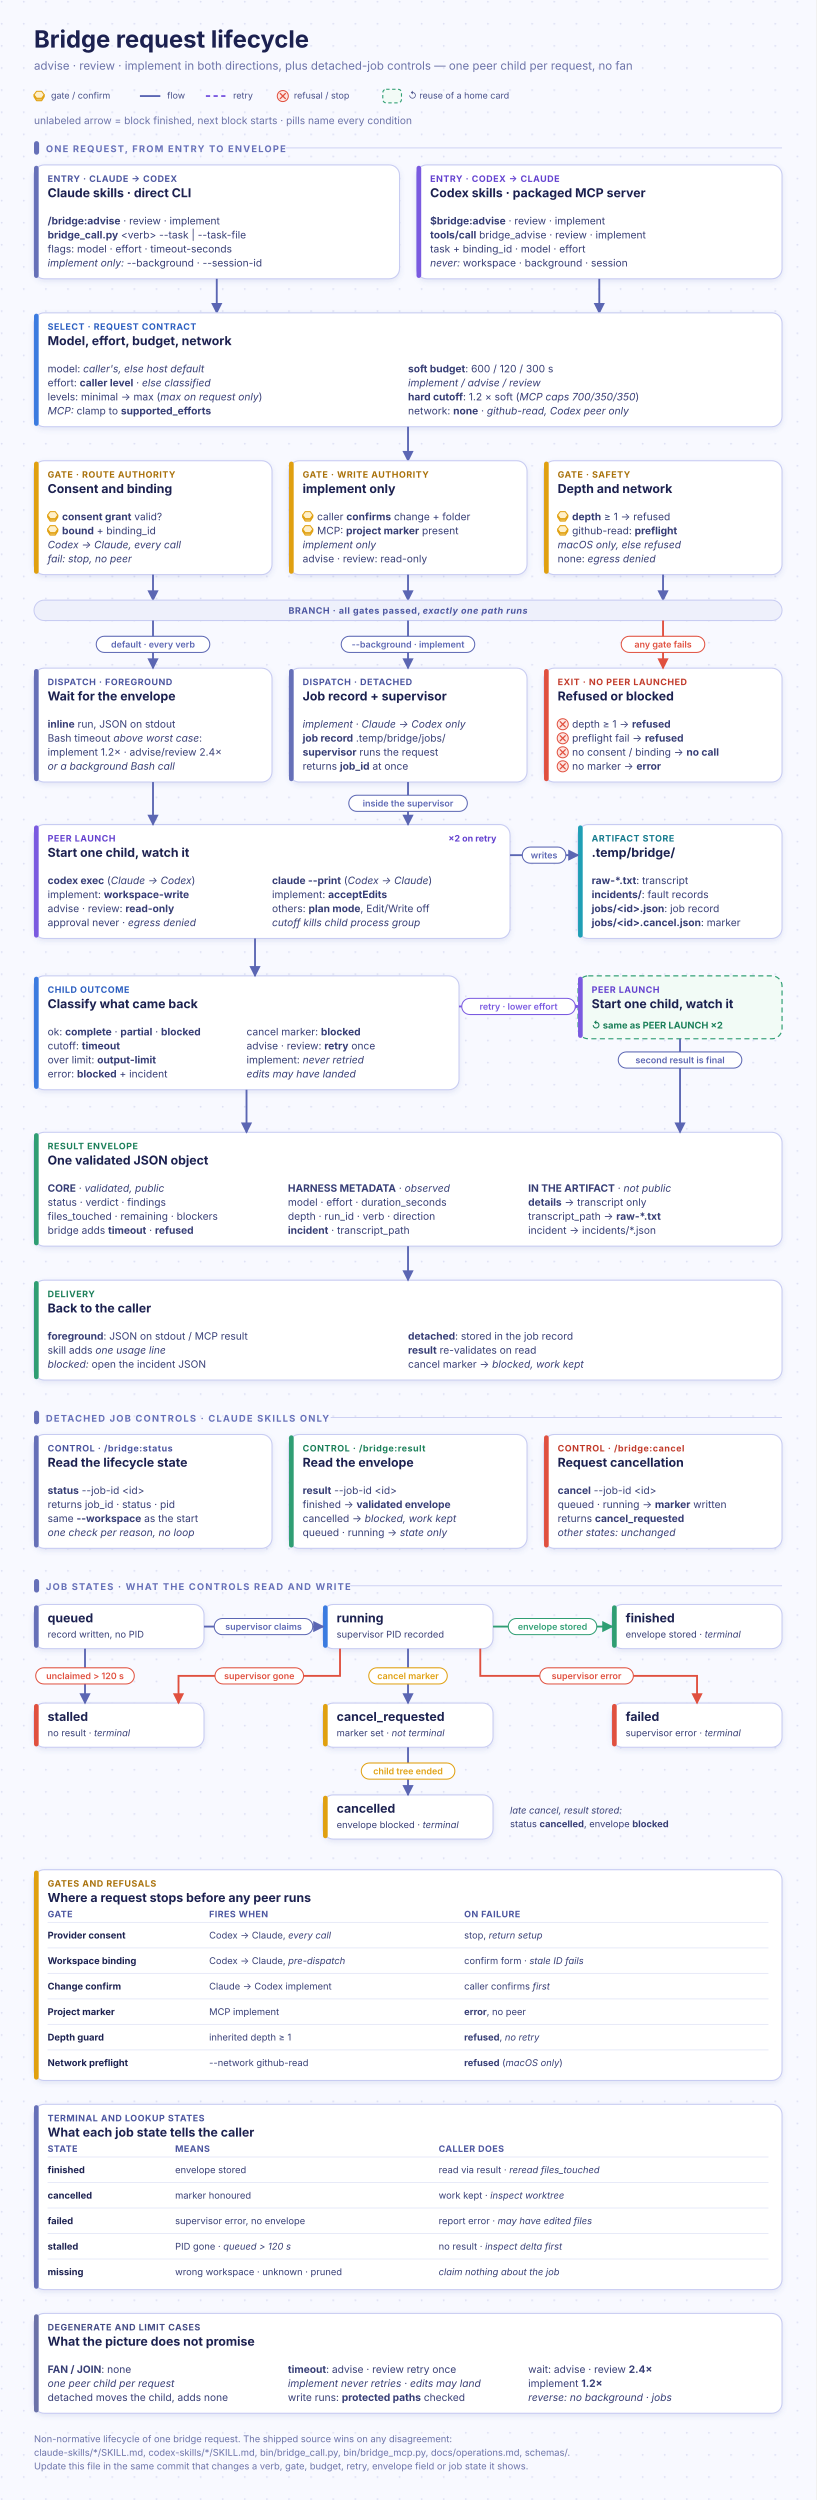
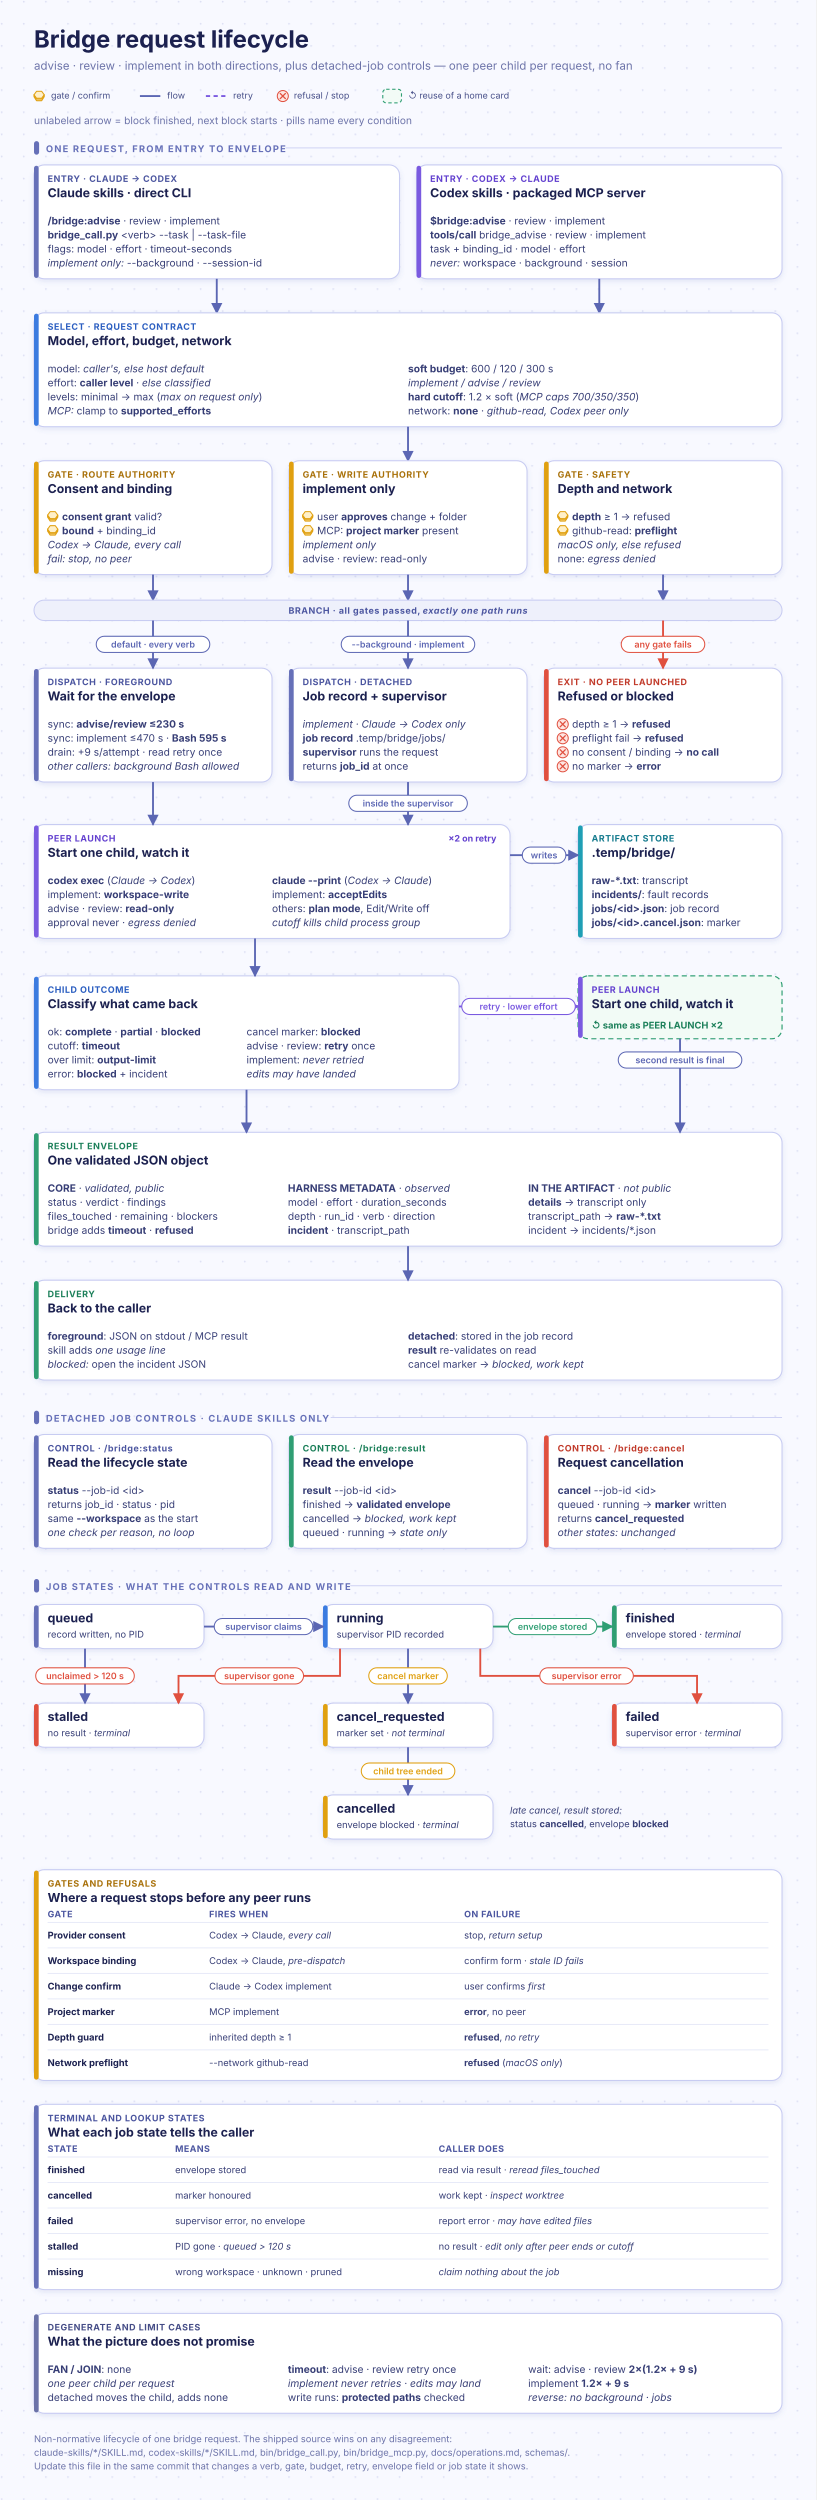
<svg xmlns="http://www.w3.org/2000/svg" viewBox="0 0 960 2941" width="960" height="2941" role="img" aria-labelledby="t d">
  <style>
text{font-family:Inter, "SF Pro Text", -apple-system, "Segoe UI", Roboto, Helvetica, Arial, sans-serif;}
.fi{animation:fi .7s ease-out both;animation-delay:var(--d,0s)}
@keyframes fi{from{opacity:0;transform:translateY(6px)}to{opacity:1;transform:none}}
.dash{animation:dash 1.1s linear infinite}
@keyframes dash{to{stroke-dashoffset:-26}}
@media (prefers-reduced-motion:reduce){*{animation:none!important}.fi{opacity:1}}
</style>
  <defs>
    <filter id="sh" x="-10%" y="-10%" width="120%" height="130%">
      <feDropShadow dx="0" dy="2.5" stdDeviation="3.2" flood-color="#5b66b3" flood-opacity=".14" />
    </filter>
    <pattern id="grid" width="26" height="26" patternUnits="userSpaceOnUse">
      <circle cx="2" cy="2" r="1.1" fill="#dde0f4" />
    </pattern>
    <marker id="ar-flow" viewBox="0 0 10 10" refX="8" refY="5" markerWidth="7.5" markerHeight="7.5" orient="auto-start-reverse">
      <path d="M 1,1 L 9,5 L 1,9 z" fill="#5b66b3" />
    </marker>
    <marker id="ar-loop" viewBox="0 0 10 10" refX="8" refY="5" markerWidth="7.5" markerHeight="7.5" orient="auto-start-reverse">
      <path d="M 1,1 L 9,5 L 1,9 z" fill="#7a5ae0" />
    </marker>
    <marker id="ar-ok" viewBox="0 0 10 10" refX="8" refY="5" markerWidth="7.5" markerHeight="7.5" orient="auto-start-reverse">
      <path d="M 1,1 L 9,5 L 1,9 z" fill="#2f9e73" />
    </marker>
    <marker id="ar-stop" viewBox="0 0 10 10" refX="8" refY="5" markerWidth="7.5" markerHeight="7.5" orient="auto-start-reverse">
      <path d="M 1,1 L 9,5 L 1,9 z" fill="#e0503f" />
    </marker>
  </defs>
  <rect width="960" height="2941" fill="#f8f9ff" />
  <rect width="960" height="2941" fill="url(#grid)" />
  <text x="40" y="56" font-size="28" fill="#1c2150" font-weight="700" text-anchor="start">Bridge request lifecycle</text>
  <text x="40" y="82" font-size="13.5" fill="#6b72a8" font-weight="400" text-anchor="start">advise · review · implement in both directions, plus detached-job controls — one peer child per request, no fan</text>
  <g transform="translate(40,107) scale(1.0)">
    <path d="M 0,4.5 L 3,9.2 L 9,9.2 L 12,4.5 L 12,6.8 L 9,11.5 L 3,11.5 L 0,6.8 Z" fill="#f2cb75" stroke="#e0a010" stroke-width="1.2" stroke-linejoin="round" />
    <polygon points="12,4.5 9,8.6 3,8.6 0,4.5 3,0.4 9,0.4" fill="#fff0c9" stroke="#e0a010" stroke-width="1.2" stroke-linejoin="round" />
  </g>
  <text x="60" y="116" font-size="10.5" fill="#454d87" font-weight="400" text-anchor="start">gate / confirm</text>
  <line x1="164.6" y1="113" x2="188.6" y2="113" stroke="#5b66b3" stroke-width="2.2" />
  <text x="196.6" y="116" font-size="10.5" fill="#454d87" font-weight="400" text-anchor="start">flow</text>
  <line x1="242.2" y1="113" x2="266.2" y2="113" stroke="#7a5ae0" stroke-width="2.2" stroke-dasharray="5 4" />
  <text x="274.2" y="116" font-size="10.5" fill="#454d87" font-weight="400" text-anchor="start">retry</text>
  <circle cx="332.7" cy="113" r="6.5" fill="#fee6e2" stroke="#e0503f" stroke-width="1.2" />
  <path d="M 329.7,110 l 6,6 M 335.7,110 l -6,6" stroke="#e0503f" stroke-width="1.5" stroke-linecap="round" />
  <text x="345.7" y="116" font-size="10.5" fill="#454d87" font-weight="400" text-anchor="start">refusal / stop</text>
  <rect x="450.3" y="105" width="22" height="16" rx="4" fill="#f2fbf6" stroke="#2f9e73" stroke-width="1.3" stroke-dasharray="4 3" />
  <text x="480.3" y="116" font-size="10.5" fill="#454d87" font-weight="400" text-anchor="start">↺ reuse of a home card</text>
  <text x="40" y="146" font-size="12" fill="#6b72a8" font-weight="400" text-anchor="start">unlabeled arrow = block finished, next block starts · pills name every condition</text>
  <rect x="40" y="166" width="6" height="16" rx="3" fill="#6670b8" />
  <text x="54" y="179" font-size="11" fill="#6670b8" font-weight="700" text-anchor="start" letter-spacing="1.4">ONE REQUEST, FROM ENTRY TO ENVELOPE</text>
  <line x1="336" y1="174" x2="920" y2="174" stroke="#c8ccf2" stroke-width="1" />
  <g class="fi" style="--d:0.05s">
    <rect x="40" y="194" width="430" height="134.0" rx="12" fill="#fff" stroke="#c8ccf2" stroke-width="1.3" filter="url(#sh)" />
    <rect x="40" y="195" width="5.5" height="132.0" rx="2.75" fill="#6670b8" />
    <text x="56" y="214" font-size="10.5" fill="#4b559f" font-weight="700" text-anchor="start" letter-spacing="0.6">ENTRY · CLAUDE → CODEX</text>
    <text x="56" y="232" font-size="14.5" fill="#1c2150" font-weight="700" text-anchor="start">Claude skills · direct CLI</text>
    <text x="56.0" y="264.0" font-size="12" fill="#363d75" font-weight="400" text-anchor="start">
      <tspan font-weight="700">/bridge:advise</tspan> · review · implement</text>
    <text x="56.0" y="280.5" font-size="12" fill="#363d75" font-weight="400" text-anchor="start">
      <tspan font-weight="700">bridge_call.py</tspan> &lt;verb&gt; --task | --task-file</text>
    <text x="56.0" y="297.0" font-size="12" fill="#363d75" font-weight="400" text-anchor="start">flags: model · effort · timeout-seconds</text>
    <text x="56.0" y="313.5" font-size="12" fill="#363d75" font-weight="400" text-anchor="start">
      <tspan font-style="italic">implement only:</tspan> --background · --session-id</text>
  </g>
  <g class="fi" style="--d:0.10s">
    <rect x="490" y="194" width="430" height="134.0" rx="12" fill="#fff" stroke="#c8ccf2" stroke-width="1.3" filter="url(#sh)" />
    <rect x="490" y="195" width="5.5" height="132.0" rx="2.75" fill="#7a5ae0" />
    <text x="506" y="214" font-size="10.5" fill="#6240cf" font-weight="700" text-anchor="start" letter-spacing="0.6">ENTRY · CODEX → CLAUDE</text>
    <text x="506" y="232" font-size="14.5" fill="#1c2150" font-weight="700" text-anchor="start">Codex skills · packaged MCP server</text>
    <text x="506.0" y="264.0" font-size="12" fill="#363d75" font-weight="400" text-anchor="start">
      <tspan font-weight="700">$bridge:advise</tspan> · review · implement</text>
    <text x="506.0" y="280.5" font-size="12" fill="#363d75" font-weight="400" text-anchor="start">
      <tspan font-weight="700">tools/call</tspan> bridge_advise · review · implement</text>
    <text x="506.0" y="297.0" font-size="12" fill="#363d75" font-weight="400" text-anchor="start">task + binding_id · model · effort</text>
    <text x="506.0" y="313.5" font-size="12" fill="#363d75" font-weight="400" text-anchor="start">
      <tspan font-style="italic">never:</tspan> workspace · background · session</text>
  </g>
  <path d="M 255,328.0 L 255,368.0" fill="none" stroke="#5b66b3" stroke-width="2.2" marker-end="url(#ar-flow)" />
  <path d="M 705,328.0 L 705,368.0" fill="none" stroke="#5b66b3" stroke-width="2.2" marker-end="url(#ar-flow)" />
  <g class="fi" style="--d:0.15s">
    <rect x="40" y="368.0" width="880" height="134.0" rx="12" fill="#fff" stroke="#c8ccf2" stroke-width="1.3" filter="url(#sh)" />
    <rect x="40" y="369.0" width="5.5" height="132.0" rx="2.75" fill="#3b7be0" />
    <text x="56" y="388.0" font-size="10.5" fill="#2a5dc0" font-weight="700" text-anchor="start" letter-spacing="0.6">SELECT · REQUEST CONTRACT</text>
    <text x="56" y="406.0" font-size="14.5" fill="#1c2150" font-weight="700" text-anchor="start">Model, effort, budget, network</text>
    <text x="56.0" y="438.0" font-size="12" fill="#363d75" font-weight="400" text-anchor="start">model: <tspan font-style="italic">caller's, else host default</tspan>
    </text>
    <text x="56.0" y="454.5" font-size="12" fill="#363d75" font-weight="400" text-anchor="start">effort: <tspan font-weight="700">caller level</tspan> · <tspan font-style="italic">else classified</tspan>
    </text>
    <text x="56.0" y="471.0" font-size="12" fill="#363d75" font-weight="400" text-anchor="start">levels: minimal → max (<tspan font-style="italic">max on request only</tspan>)</text>
    <text x="56.0" y="487.5" font-size="12" fill="#363d75" font-weight="400" text-anchor="start">
      <tspan font-style="italic">MCP:</tspan> clamp to <tspan font-weight="700">supported_efforts</tspan>
    </text>
    <text x="480.0" y="438.0" font-size="12" fill="#363d75" font-weight="400" text-anchor="start">
      <tspan font-weight="700">soft budget</tspan>: 600 / 120 / 300 s</text>
    <text x="480.0" y="454.5" font-size="12" fill="#363d75" font-weight="400" text-anchor="start">
      <tspan font-style="italic">implement / advise / review</tspan>
    </text>
    <text x="480.0" y="471.0" font-size="12" fill="#363d75" font-weight="400" text-anchor="start">
      <tspan font-weight="700">hard cutoff</tspan>: 1.2 × soft (<tspan font-style="italic">MCP caps 700/350/350</tspan>)</text>
    <text x="480.0" y="487.5" font-size="12" fill="#363d75" font-weight="400" text-anchor="start">network: <tspan font-weight="700">none</tspan> · <tspan font-style="italic">github-read, Codex peer only</tspan>
    </text>
  </g>
  <path d="M 480,502.0 L 480,542.0" fill="none" stroke="#5b66b3" stroke-width="2.2" marker-end="url(#ar-flow)" />
  <g class="fi" style="--d:0.20s">
    <rect x="40" y="542.0" width="280" height="134.0" rx="12" fill="#fff" stroke="#c8ccf2" stroke-width="1.3" filter="url(#sh)" />
    <rect x="40" y="543.0" width="5.5" height="132.0" rx="2.75" fill="#e0a010" />
    <text x="56" y="562.0" font-size="10.5" fill="#a87008" font-weight="700" text-anchor="start" letter-spacing="0.6">GATE · ROUTE AUTHORITY</text>
    <text x="56" y="580.0" font-size="14.5" fill="#1c2150" font-weight="700" text-anchor="start">Consent and binding</text>
    <g transform="translate(56.0,601.5) scale(1.0)">
      <path d="M 0,4.5 L 3,9.2 L 9,9.2 L 12,4.5 L 12,6.8 L 9,11.5 L 3,11.5 L 0,6.8 Z" fill="#f2cb75" stroke="#e0a010" stroke-width="1.2" stroke-linejoin="round" />
      <polygon points="12,4.5 9,8.6 3,8.6 0,4.5 3,0.4 9,0.4" fill="#fff0c9" stroke="#e0a010" stroke-width="1.2" stroke-linejoin="round" />
    </g>
    <text x="73.0" y="612.0" font-size="12" fill="#363d75" font-weight="400" text-anchor="start">
      <tspan font-weight="700">consent grant</tspan> valid?</text>
    <g transform="translate(56.0,618.0) scale(1.0)">
      <path d="M 0,4.5 L 3,9.2 L 9,9.2 L 12,4.5 L 12,6.8 L 9,11.5 L 3,11.5 L 0,6.8 Z" fill="#f2cb75" stroke="#e0a010" stroke-width="1.2" stroke-linejoin="round" />
      <polygon points="12,4.5 9,8.6 3,8.6 0,4.5 3,0.4 9,0.4" fill="#fff0c9" stroke="#e0a010" stroke-width="1.2" stroke-linejoin="round" />
    </g>
    <text x="73.0" y="628.5" font-size="12" fill="#363d75" font-weight="400" text-anchor="start">
      <tspan font-weight="700">bound</tspan> + binding_id</text>
    <text x="56.0" y="645.0" font-size="12" fill="#363d75" font-weight="400" text-anchor="start">
      <tspan font-style="italic">Codex → Claude, every call</tspan>
    </text>
    <text x="56.0" y="661.5" font-size="12" fill="#363d75" font-weight="400" text-anchor="start">
      <tspan font-style="italic">fail: stop, no peer</tspan>
    </text>
  </g>
  <g class="fi" style="--d:0.25s">
    <rect x="340" y="542.0" width="280" height="134.0" rx="12" fill="#fff" stroke="#c8ccf2" stroke-width="1.3" filter="url(#sh)" />
    <rect x="340" y="543.0" width="5.5" height="132.0" rx="2.75" fill="#e0a010" />
    <text x="356" y="562.0" font-size="10.5" fill="#a87008" font-weight="700" text-anchor="start" letter-spacing="0.6">GATE · WRITE AUTHORITY</text>
    <text x="356" y="580.0" font-size="14.5" fill="#1c2150" font-weight="700" text-anchor="start">implement only</text>
    <g transform="translate(356.0,601.5) scale(1.0)">
      <path d="M 0,4.5 L 3,9.2 L 9,9.2 L 12,4.5 L 12,6.8 L 9,11.5 L 3,11.5 L 0,6.8 Z" fill="#f2cb75" stroke="#e0a010" stroke-width="1.2" stroke-linejoin="round" />
      <polygon points="12,4.5 9,8.6 3,8.6 0,4.5 3,0.4 9,0.4" fill="#fff0c9" stroke="#e0a010" stroke-width="1.2" stroke-linejoin="round" />
    </g>
-     <text x="373.0" y="612.0" font-size="12" fill="#363d75" font-weight="400" text-anchor="start">caller <tspan font-weight="700">confirms</tspan> change + folder</text>
+     <text x="373.0" y="612.0" font-size="12" fill="#363d75" font-weight="400" text-anchor="start">user <tspan font-weight="700">approves</tspan> change + folder</text>
    <g transform="translate(356.0,618.0) scale(1.0)">
      <path d="M 0,4.5 L 3,9.2 L 9,9.2 L 12,4.5 L 12,6.8 L 9,11.5 L 3,11.5 L 0,6.8 Z" fill="#f2cb75" stroke="#e0a010" stroke-width="1.2" stroke-linejoin="round" />
      <polygon points="12,4.5 9,8.6 3,8.6 0,4.5 3,0.4 9,0.4" fill="#fff0c9" stroke="#e0a010" stroke-width="1.2" stroke-linejoin="round" />
    </g>
    <text x="373.0" y="628.5" font-size="12" fill="#363d75" font-weight="400" text-anchor="start">MCP: <tspan font-weight="700">project marker</tspan> present</text>
    <text x="356.0" y="645.0" font-size="12" fill="#363d75" font-weight="400" text-anchor="start">
      <tspan font-style="italic">implement only</tspan>
    </text>
    <text x="356.0" y="661.5" font-size="12" fill="#363d75" font-weight="400" text-anchor="start">advise · review: read-only</text>
  </g>
  <g class="fi" style="--d:0.30s">
    <rect x="640" y="542.0" width="280" height="134.0" rx="12" fill="#fff" stroke="#c8ccf2" stroke-width="1.3" filter="url(#sh)" />
    <rect x="640" y="543.0" width="5.5" height="132.0" rx="2.75" fill="#e0a010" />
    <text x="656" y="562.0" font-size="10.5" fill="#a87008" font-weight="700" text-anchor="start" letter-spacing="0.6">GATE · SAFETY</text>
    <text x="656" y="580.0" font-size="14.5" fill="#1c2150" font-weight="700" text-anchor="start">Depth and network</text>
    <g transform="translate(656.0,601.5) scale(1.0)">
      <path d="M 0,4.5 L 3,9.2 L 9,9.2 L 12,4.5 L 12,6.8 L 9,11.5 L 3,11.5 L 0,6.8 Z" fill="#f2cb75" stroke="#e0a010" stroke-width="1.2" stroke-linejoin="round" />
      <polygon points="12,4.5 9,8.6 3,8.6 0,4.5 3,0.4 9,0.4" fill="#fff0c9" stroke="#e0a010" stroke-width="1.2" stroke-linejoin="round" />
    </g>
    <text x="673.0" y="612.0" font-size="12" fill="#363d75" font-weight="400" text-anchor="start">
      <tspan font-weight="700">depth</tspan> ≥ 1 → refused</text>
    <g transform="translate(656.0,618.0) scale(1.0)">
      <path d="M 0,4.5 L 3,9.2 L 9,9.2 L 12,4.5 L 12,6.8 L 9,11.5 L 3,11.5 L 0,6.8 Z" fill="#f2cb75" stroke="#e0a010" stroke-width="1.2" stroke-linejoin="round" />
      <polygon points="12,4.5 9,8.6 3,8.6 0,4.5 3,0.4 9,0.4" fill="#fff0c9" stroke="#e0a010" stroke-width="1.2" stroke-linejoin="round" />
    </g>
    <text x="673.0" y="628.5" font-size="12" fill="#363d75" font-weight="400" text-anchor="start">github-read: <tspan font-weight="700">preflight</tspan>
    </text>
    <text x="656.0" y="645.0" font-size="12" fill="#363d75" font-weight="400" text-anchor="start">
      <tspan font-style="italic">macOS only, else refused</tspan>
    </text>
    <text x="656.0" y="661.5" font-size="12" fill="#363d75" font-weight="400" text-anchor="start">none: <tspan font-style="italic">egress denied</tspan>
    </text>
  </g>
  <path d="M 180,676.0 L 180,706.0" fill="none" stroke="#5b66b3" stroke-width="2.2" marker-end="url(#ar-flow)" />
  <path d="M 480,676.0 L 480,706.0" fill="none" stroke="#5b66b3" stroke-width="2.2" marker-end="url(#ar-flow)" />
  <path d="M 780,676.0 L 780,706.0" fill="none" stroke="#5b66b3" stroke-width="2.2" marker-end="url(#ar-flow)" />
  <rect x="40" y="706.0" width="880" height="24" rx="12" fill="#eef0fb" stroke="#c8ccf2" stroke-width="1.2" />
  <text x="480" y="722.0" font-size="10.5" fill="#4b559f" font-weight="700" text-anchor="middle" letter-spacing="0.6">BRANCH · all gates passed, <tspan font-style="italic">exactly one path runs</tspan>
  </text>
  <g class="fi" style="--d:0.35s">
    <rect x="40" y="786.0" width="280" height="134.0" rx="12" fill="#fff" stroke="#c8ccf2" stroke-width="1.3" filter="url(#sh)" />
    <rect x="40" y="787.0" width="5.5" height="132.0" rx="2.75" fill="#6670b8" />
    <text x="56" y="806.0" font-size="10.5" fill="#4b559f" font-weight="700" text-anchor="start" letter-spacing="0.6">DISPATCH · FOREGROUND</text>
    <text x="56" y="824.0" font-size="14.5" fill="#1c2150" font-weight="700" text-anchor="start">Wait for the envelope</text>
-     <text x="56.0" y="856.0" font-size="12" fill="#363d75" font-weight="400" text-anchor="start">
-       <tspan font-weight="700">inline</tspan> run, JSON on stdout</text>
-     <text x="56.0" y="872.5" font-size="12" fill="#363d75" font-weight="400" text-anchor="start">Bash timeout <tspan font-style="italic">above worst case</tspan>:</text>
-     <text x="56.0" y="889.0" font-size="12" fill="#363d75" font-weight="400" text-anchor="start">implement 1.2× · advise/review 2.4×</text>
+     <text x="56.0" y="856.0" font-size="12" fill="#363d75" font-weight="400" text-anchor="start">sync: <tspan font-weight="700">advise/review ≤230 s</tspan>
+     </text>
+     <text x="56.0" y="872.5" font-size="12" fill="#363d75" font-weight="400" text-anchor="start">sync: implement ≤470 s · <tspan font-weight="700">Bash 595 s</tspan>
+     </text>
+     <text x="56.0" y="889.0" font-size="12" fill="#363d75" font-weight="400" text-anchor="start">drain: +9 s/attempt · read retry once</text>
    <text x="56.0" y="905.5" font-size="12" fill="#363d75" font-weight="400" text-anchor="start">
-       <tspan font-style="italic">or a background Bash call</tspan>
+       <tspan font-style="italic">other callers: background Bash allowed</tspan>
    </text>
  </g>
  <g class="fi" style="--d:0.40s">
    <rect x="340" y="786.0" width="280" height="134.0" rx="12" fill="#fff" stroke="#c8ccf2" stroke-width="1.3" filter="url(#sh)" />
    <rect x="340" y="787.0" width="5.5" height="132.0" rx="2.75" fill="#6670b8" />
    <text x="356" y="806.0" font-size="10.5" fill="#4b559f" font-weight="700" text-anchor="start" letter-spacing="0.6">DISPATCH · DETACHED</text>
    <text x="356" y="824.0" font-size="14.5" fill="#1c2150" font-weight="700" text-anchor="start">Job record + supervisor</text>
    <text x="356.0" y="856.0" font-size="12" fill="#363d75" font-weight="400" text-anchor="start">
      <tspan font-style="italic">implement · Claude → Codex only</tspan>
    </text>
    <text x="356.0" y="872.5" font-size="12" fill="#363d75" font-weight="400" text-anchor="start">
      <tspan font-weight="700">job record</tspan> .temp/bridge/jobs/</text>
    <text x="356.0" y="889.0" font-size="12" fill="#363d75" font-weight="400" text-anchor="start">
      <tspan font-weight="700">supervisor</tspan> runs the request</text>
    <text x="356.0" y="905.5" font-size="12" fill="#363d75" font-weight="400" text-anchor="start">returns <tspan font-weight="700">job_id</tspan> at once</text>
  </g>
  <g class="fi" style="--d:0.45s">
    <rect x="640" y="786.0" width="280" height="134.0" rx="12" fill="#fff" stroke="#c8ccf2" stroke-width="1.3" filter="url(#sh)" />
    <rect x="640" y="787.0" width="5.5" height="132.0" rx="2.75" fill="#e0503f" />
    <text x="656" y="806.0" font-size="10.5" fill="#c13a2a" font-weight="700" text-anchor="start" letter-spacing="0.6">EXIT · NO PEER LAUNCHED</text>
    <text x="656" y="824.0" font-size="14.5" fill="#1c2150" font-weight="700" text-anchor="start">Refused or blocked</text>
    <circle cx="662.0" cy="852.0" r="6.5" fill="#fee6e2" stroke="#e0503f" stroke-width="1.2" />
    <path d="M 659.0,849.0 l 6,6 M 665.0,849.0 l -6,6" stroke="#e0503f" stroke-width="1.5" stroke-linecap="round" />
    <text x="673.0" y="856.0" font-size="12" fill="#363d75" font-weight="400" text-anchor="start">depth ≥ 1 → <tspan font-weight="700">refused</tspan>
    </text>
    <circle cx="662.0" cy="868.5" r="6.5" fill="#fee6e2" stroke="#e0503f" stroke-width="1.2" />
    <path d="M 659.0,865.5 l 6,6 M 665.0,865.5 l -6,6" stroke="#e0503f" stroke-width="1.5" stroke-linecap="round" />
    <text x="673.0" y="872.5" font-size="12" fill="#363d75" font-weight="400" text-anchor="start">preflight fail → <tspan font-weight="700">refused</tspan>
    </text>
    <circle cx="662.0" cy="885.0" r="6.5" fill="#fee6e2" stroke="#e0503f" stroke-width="1.2" />
    <path d="M 659.0,882.0 l 6,6 M 665.0,882.0 l -6,6" stroke="#e0503f" stroke-width="1.5" stroke-linecap="round" />
    <text x="673.0" y="889.0" font-size="12" fill="#363d75" font-weight="400" text-anchor="start">no consent / binding → <tspan font-weight="700">no call</tspan>
    </text>
    <circle cx="662.0" cy="901.5" r="6.5" fill="#fee6e2" stroke="#e0503f" stroke-width="1.2" />
    <path d="M 659.0,898.5 l 6,6 M 665.0,898.5 l -6,6" stroke="#e0503f" stroke-width="1.5" stroke-linecap="round" />
    <text x="673.0" y="905.5" font-size="12" fill="#363d75" font-weight="400" text-anchor="start">no marker → <tspan font-weight="700">error</tspan>
    </text>
  </g>
  <path d="M 180,730.0 L 180,786.0" fill="none" stroke="#5b66b3" stroke-width="2.2" marker-end="url(#ar-flow)" />
  <rect x="113.2" y="748.5" width="133.6" height="19" rx="9.5" fill="#fff" stroke="#5b66b3" stroke-width="1.2" />
  <text x="180" y="761.8" font-size="10.5" fill="#5b66b3" font-weight="600" text-anchor="middle">default · every verb</text>
  <path d="M 480,730.0 L 480,786.0" fill="none" stroke="#5b66b3" stroke-width="2.2" marker-end="url(#ar-flow)" />
  <rect x="401.4" y="748.5" width="157.1" height="19" rx="9.5" fill="#fff" stroke="#5b66b3" stroke-width="1.2" />
  <text x="480" y="761.8" font-size="10.5" fill="#5b66b3" font-weight="600" text-anchor="middle">--background · implement</text>
  <path d="M 780,730.0 L 780,786.0" fill="none" stroke="#e0503f" stroke-width="2.2" marker-end="url(#ar-stop)" />
  <rect x="730.8" y="748.5" width="98.3" height="19" rx="9.5" fill="#fff" stroke="#e0503f" stroke-width="1.2" />
  <text x="780" y="761.8" font-size="10.5" fill="#e0503f" font-weight="600" text-anchor="middle">any gate fails</text>
  <g class="fi" style="--d:0.50s">
    <rect x="40" y="970.0" width="560" height="134.0" rx="12" fill="#fff" stroke="#c8ccf2" stroke-width="1.3" filter="url(#sh)" />
    <rect x="40" y="971.0" width="5.5" height="132.0" rx="2.75" fill="#7a5ae0" />
    <text x="56" y="990.0" font-size="10.5" fill="#6240cf" font-weight="700" text-anchor="start" letter-spacing="0.6">PEER LAUNCH</text>
    <text x="584" y="990.0" font-size="10.5" fill="#6240cf" font-weight="700" text-anchor="end">×2 on retry</text>
    <text x="56" y="1008.0" font-size="14.5" fill="#1c2150" font-weight="700" text-anchor="start">Start one child, watch it</text>
    <text x="56.0" y="1040.0" font-size="12" fill="#363d75" font-weight="400" text-anchor="start">
      <tspan font-weight="700">codex exec</tspan> (<tspan font-style="italic">Claude → Codex</tspan>)</text>
    <text x="56.0" y="1056.5" font-size="12" fill="#363d75" font-weight="400" text-anchor="start">implement: <tspan font-weight="700">workspace-write</tspan>
    </text>
    <text x="56.0" y="1073.0" font-size="12" fill="#363d75" font-weight="400" text-anchor="start">advise · review: <tspan font-weight="700">read-only</tspan>
    </text>
    <text x="56.0" y="1089.5" font-size="12" fill="#363d75" font-weight="400" text-anchor="start">approval never · <tspan font-style="italic">egress denied</tspan>
    </text>
    <text x="320.0" y="1040.0" font-size="12" fill="#363d75" font-weight="400" text-anchor="start">
      <tspan font-weight="700">claude --print</tspan> (<tspan font-style="italic">Codex → Claude</tspan>)</text>
    <text x="320.0" y="1056.5" font-size="12" fill="#363d75" font-weight="400" text-anchor="start">implement: <tspan font-weight="700">acceptEdits</tspan>
    </text>
    <text x="320.0" y="1073.0" font-size="12" fill="#363d75" font-weight="400" text-anchor="start">others: <tspan font-weight="700">plan mode</tspan>, Edit/Write off</text>
    <text x="320.0" y="1089.5" font-size="12" fill="#363d75" font-weight="400" text-anchor="start">
      <tspan font-style="italic">cutoff kills child process group</tspan>
    </text>
  </g>
  <path d="M 180,920.0 L 180,970.0" fill="none" stroke="#5b66b3" stroke-width="2.2" marker-end="url(#ar-flow)" />
  <path d="M 480,920.0 L 480,970.0" fill="none" stroke="#5b66b3" stroke-width="2.2" marker-end="url(#ar-flow)" />
  <rect x="410.3" y="935.5" width="139.5" height="19" rx="9.5" fill="#fff" stroke="#5b66b3" stroke-width="1.2" />
  <text x="480" y="948.8" font-size="10.5" fill="#5b66b3" font-weight="600" text-anchor="middle">inside the supervisor</text>
  <g class="fi" style="--d:0.55s">
    <rect x="680" y="970.0" width="240" height="134.0" rx="12" fill="#fff" stroke="#c8ccf2" stroke-width="1.3" filter="url(#sh)" />
    <rect x="680" y="971.0" width="5.5" height="132.0" rx="2.75" fill="#1f9fb5" />
    <text x="696" y="990.0" font-size="10.5" fill="#12798c" font-weight="700" text-anchor="start" letter-spacing="0.6">ARTIFACT STORE</text>
    <text x="696" y="1008.0" font-size="14.5" fill="#1c2150" font-weight="700" text-anchor="start">.temp/bridge/</text>
    <text x="696.0" y="1040.0" font-size="12" fill="#363d75" font-weight="400" text-anchor="start">
      <tspan font-weight="700">raw-*.txt</tspan>: transcript</text>
    <text x="696.0" y="1056.5" font-size="12" fill="#363d75" font-weight="400" text-anchor="start">
      <tspan font-weight="700">incidents/</tspan>: fault records</text>
    <text x="696.0" y="1073.0" font-size="12" fill="#363d75" font-weight="400" text-anchor="start">
      <tspan font-weight="700">jobs/&lt;id&gt;.json</tspan>: job record</text>
    <text x="696.0" y="1089.5" font-size="12" fill="#363d75" font-weight="400" text-anchor="start">
      <tspan font-weight="700">jobs/&lt;id&gt;.cancel.json</tspan>: marker</text>
  </g>
  <path d="M 600,1006.0 L 680,1006.0" fill="none" stroke="#5b66b3" stroke-width="2.2" marker-end="url(#ar-flow)" />
  <rect x="614.4" y="996.5" width="51.3" height="19" rx="9.5" fill="#fff" stroke="#5b66b3" stroke-width="1.2" />
  <text x="640.0" y="1009.8" font-size="10.5" fill="#5b66b3" font-weight="600" text-anchor="middle">writes</text>
  <g class="fi" style="--d:0.60s">
    <rect x="40" y="1148.0" width="500" height="134.0" rx="12" fill="#fff" stroke="#c8ccf2" stroke-width="1.3" filter="url(#sh)" />
    <rect x="40" y="1149.0" width="5.5" height="132.0" rx="2.75" fill="#3b7be0" />
    <text x="56" y="1168.0" font-size="10.5" fill="#2a5dc0" font-weight="700" text-anchor="start" letter-spacing="0.6">CHILD OUTCOME</text>
    <text x="56" y="1186.0" font-size="14.5" fill="#1c2150" font-weight="700" text-anchor="start">Classify what came back</text>
    <text x="56.0" y="1218.0" font-size="12" fill="#363d75" font-weight="400" text-anchor="start">ok: <tspan font-weight="700">complete</tspan> · <tspan font-weight="700">partial</tspan> · <tspan font-weight="700">blocked</tspan>
    </text>
    <text x="56.0" y="1234.5" font-size="12" fill="#363d75" font-weight="400" text-anchor="start">cutoff: <tspan font-weight="700">timeout</tspan>
    </text>
    <text x="56.0" y="1251.0" font-size="12" fill="#363d75" font-weight="400" text-anchor="start">over limit: <tspan font-weight="700">output-limit</tspan>
    </text>
    <text x="56.0" y="1267.5" font-size="12" fill="#363d75" font-weight="400" text-anchor="start">error: <tspan font-weight="700">blocked</tspan> + incident</text>
    <text x="290.0" y="1218.0" font-size="12" fill="#363d75" font-weight="400" text-anchor="start">cancel marker: <tspan font-weight="700">blocked</tspan>
    </text>
    <text x="290.0" y="1234.5" font-size="12" fill="#363d75" font-weight="400" text-anchor="start">advise · review: <tspan font-weight="700">retry</tspan> once</text>
    <text x="290.0" y="1251.0" font-size="12" fill="#363d75" font-weight="400" text-anchor="start">implement: <tspan font-style="italic">never retried</tspan>
    </text>
    <text x="290.0" y="1267.5" font-size="12" fill="#363d75" font-weight="400" text-anchor="start">
      <tspan font-style="italic">edits may have landed</tspan>
    </text>
  </g>
  <path d="M 300,1104.0 L 300,1148.0" fill="none" stroke="#5b66b3" stroke-width="2.2" marker-end="url(#ar-flow)" />
  <g class="fi" style="--d:0.65s">
    <rect x="680" y="1148.0" width="240" height="74" rx="12" fill="#f2fbf6" stroke="#2f9e73" stroke-width="1.4" stroke-dasharray="6 4" />
    <rect x="680" y="1149.0" width="5.5" height="72" rx="2.75" fill="#7a5ae0" />
    <text x="696" y="1168.0" font-size="10.5" fill="#6240cf" font-weight="700" text-anchor="start" letter-spacing="0.6">PEER LAUNCH</text>
    <text x="696" y="1186.0" font-size="14.5" fill="#1c2150" font-weight="700" text-anchor="start">Start one child, watch it</text>
    <text x="696" y="1210.0" font-size="11" fill="#1b7f59" font-weight="700" text-anchor="start">↺ same as PEER LAUNCH ×2</text>
  </g>
  <path d="M 540,1184.0 L 680,1184.0" fill="none" stroke="#7a5ae0" stroke-width="2.2" stroke-dasharray="5 4" class="dash" marker-end="url(#ar-loop)" />
  <rect x="543.2" y="1174.5" width="133.6" height="19" rx="9.5" fill="#fff" stroke="#7a5ae0" stroke-width="1.2" />
  <text x="610.0" y="1187.8" font-size="10.5" fill="#7a5ae0" font-weight="600" text-anchor="middle">retry · lower effort</text>
  <g class="fi" style="--d:0.70s">
    <rect x="40" y="1332.0" width="880" height="134.0" rx="12" fill="#fff" stroke="#c8ccf2" stroke-width="1.3" filter="url(#sh)" />
    <rect x="40" y="1333.0" width="5.5" height="132.0" rx="2.75" fill="#2f9e73" />
    <text x="56" y="1352.0" font-size="10.5" fill="#1b7f59" font-weight="700" text-anchor="start" letter-spacing="0.6">RESULT ENVELOPE</text>
    <text x="56" y="1370.0" font-size="14.5" fill="#1c2150" font-weight="700" text-anchor="start">One validated JSON object</text>
    <text x="56.0" y="1402.0" font-size="12" fill="#363d75" font-weight="400" text-anchor="start">
      <tspan font-weight="700">CORE</tspan> · <tspan font-style="italic">validated, public</tspan>
    </text>
    <text x="56.0" y="1418.5" font-size="12" fill="#363d75" font-weight="400" text-anchor="start">status · verdict · findings</text>
    <text x="56.0" y="1435.0" font-size="12" fill="#363d75" font-weight="400" text-anchor="start">files_touched · remaining · blockers</text>
    <text x="56.0" y="1451.5" font-size="12" fill="#363d75" font-weight="400" text-anchor="start">bridge adds <tspan font-weight="700">timeout</tspan> · <tspan font-weight="700">refused</tspan>
    </text>
    <text x="338.667" y="1402.0" font-size="12" fill="#363d75" font-weight="400" text-anchor="start">
      <tspan font-weight="700">HARNESS METADATA</tspan> · <tspan font-style="italic">observed</tspan>
    </text>
    <text x="338.667" y="1418.5" font-size="12" fill="#363d75" font-weight="400" text-anchor="start">model · effort · duration_seconds</text>
    <text x="338.667" y="1435.0" font-size="12" fill="#363d75" font-weight="400" text-anchor="start">depth · run_id · verb · direction</text>
    <text x="338.667" y="1451.5" font-size="12" fill="#363d75" font-weight="400" text-anchor="start">
      <tspan font-weight="700">incident</tspan> · transcript_path</text>
    <text x="621.333" y="1402.0" font-size="12" fill="#363d75" font-weight="400" text-anchor="start">
      <tspan font-weight="700">IN THE ARTIFACT</tspan> · <tspan font-style="italic">not public</tspan>
    </text>
    <text x="621.333" y="1418.5" font-size="12" fill="#363d75" font-weight="400" text-anchor="start">
      <tspan font-weight="700">details</tspan> → transcript only</text>
    <text x="621.333" y="1435.0" font-size="12" fill="#363d75" font-weight="400" text-anchor="start">transcript_path → <tspan font-weight="700">raw-*.txt</tspan>
    </text>
    <text x="621.333" y="1451.5" font-size="12" fill="#363d75" font-weight="400" text-anchor="start">incident → incidents/*.json</text>
  </g>
  <path d="M 290,1282.0 L 290,1332.0" fill="none" stroke="#5b66b3" stroke-width="2.2" marker-end="url(#ar-flow)" />
  <path d="M 800,1222.0 L 800,1332.0" fill="none" stroke="#5b66b3" stroke-width="2.2" marker-end="url(#ar-flow)" />
  <rect x="727.3" y="1237.5" width="145.4" height="19" rx="9.5" fill="#fff" stroke="#5b66b3" stroke-width="1.2" />
  <text x="800" y="1250.8" font-size="10.5" fill="#5b66b3" font-weight="600" text-anchor="middle">second result is final</text>
  <g class="fi" style="--d:0.75s">
    <rect x="40" y="1506.0" width="880" height="117.5" rx="12" fill="#fff" stroke="#c8ccf2" stroke-width="1.3" filter="url(#sh)" />
    <rect x="40" y="1507.0" width="5.5" height="115.5" rx="2.75" fill="#2f9e73" />
    <text x="56" y="1526.0" font-size="10.5" fill="#1b7f59" font-weight="700" text-anchor="start" letter-spacing="0.6">DELIVERY</text>
    <text x="56" y="1544.0" font-size="14.5" fill="#1c2150" font-weight="700" text-anchor="start">Back to the caller</text>
    <text x="56.0" y="1576.0" font-size="12" fill="#363d75" font-weight="400" text-anchor="start">
      <tspan font-weight="700">foreground</tspan>: JSON on stdout / MCP result</text>
    <text x="56.0" y="1592.5" font-size="12" fill="#363d75" font-weight="400" text-anchor="start">skill adds <tspan font-style="italic">one usage line</tspan>
    </text>
    <text x="56.0" y="1609.0" font-size="12" fill="#363d75" font-weight="400" text-anchor="start">
      <tspan font-style="italic">blocked:</tspan> open the incident JSON</text>
    <text x="480.0" y="1576.0" font-size="12" fill="#363d75" font-weight="400" text-anchor="start">
      <tspan font-weight="700">detached</tspan>: stored in the job record</text>
    <text x="480.0" y="1592.5" font-size="12" fill="#363d75" font-weight="400" text-anchor="start">
      <tspan font-weight="700">result</tspan> re-validates on read</text>
    <text x="480.0" y="1609.0" font-size="12" fill="#363d75" font-weight="400" text-anchor="start">cancel marker → <tspan font-style="italic">blocked, work kept</tspan>
    </text>
  </g>
  <path d="M 480,1466.0 L 480,1506.0" fill="none" stroke="#5b66b3" stroke-width="2.2" marker-end="url(#ar-flow)" />
  <rect x="40" y="1659.5" width="6" height="16" rx="3" fill="#6670b8" />
  <text x="54" y="1672.5" font-size="11" fill="#6670b8" font-weight="700" text-anchor="start" letter-spacing="1.4">DETACHED JOB CONTROLS · CLAUDE SKILLS ONLY</text>
  <line x1="389" y1="1667.5" x2="920" y2="1667.5" stroke="#c8ccf2" stroke-width="1" />
  <g class="fi" style="--d:0.80s">
    <rect x="40" y="1687.5" width="280" height="134.0" rx="12" fill="#fff" stroke="#c8ccf2" stroke-width="1.3" filter="url(#sh)" />
    <rect x="40" y="1688.5" width="5.5" height="132.0" rx="2.75" fill="#6670b8" />
    <text x="56" y="1707.5" font-size="10.5" fill="#4b559f" font-weight="700" text-anchor="start" letter-spacing="0.6">CONTROL · /bridge:status</text>
    <text x="56" y="1725.5" font-size="14.5" fill="#1c2150" font-weight="700" text-anchor="start">Read the lifecycle state</text>
    <text x="56.0" y="1757.5" font-size="12" fill="#363d75" font-weight="400" text-anchor="start">
      <tspan font-weight="700">status</tspan> --job-id &lt;id&gt;</text>
    <text x="56.0" y="1774.0" font-size="12" fill="#363d75" font-weight="400" text-anchor="start">returns job_id · status · pid</text>
    <text x="56.0" y="1790.5" font-size="12" fill="#363d75" font-weight="400" text-anchor="start">same <tspan font-weight="700">--workspace</tspan> as the start</text>
    <text x="56.0" y="1807.0" font-size="12" fill="#363d75" font-weight="400" text-anchor="start">
      <tspan font-style="italic">one check per reason, no loop</tspan>
    </text>
  </g>
  <g class="fi" style="--d:0.85s">
    <rect x="340" y="1687.5" width="280" height="134.0" rx="12" fill="#fff" stroke="#c8ccf2" stroke-width="1.3" filter="url(#sh)" />
    <rect x="340" y="1688.5" width="5.5" height="132.0" rx="2.75" fill="#2f9e73" />
    <text x="356" y="1707.5" font-size="10.5" fill="#1b7f59" font-weight="700" text-anchor="start" letter-spacing="0.6">CONTROL · /bridge:result</text>
    <text x="356" y="1725.5" font-size="14.5" fill="#1c2150" font-weight="700" text-anchor="start">Read the envelope</text>
    <text x="356.0" y="1757.5" font-size="12" fill="#363d75" font-weight="400" text-anchor="start">
      <tspan font-weight="700">result</tspan> --job-id &lt;id&gt;</text>
    <text x="356.0" y="1774.0" font-size="12" fill="#363d75" font-weight="400" text-anchor="start">finished → <tspan font-weight="700">validated envelope</tspan>
    </text>
    <text x="356.0" y="1790.5" font-size="12" fill="#363d75" font-weight="400" text-anchor="start">cancelled → <tspan font-style="italic">blocked, work kept</tspan>
    </text>
    <text x="356.0" y="1807.0" font-size="12" fill="#363d75" font-weight="400" text-anchor="start">queued · running → <tspan font-style="italic">state only</tspan>
    </text>
  </g>
  <g class="fi" style="--d:0.90s">
    <rect x="640" y="1687.5" width="280" height="134.0" rx="12" fill="#fff" stroke="#c8ccf2" stroke-width="1.3" filter="url(#sh)" />
    <rect x="640" y="1688.5" width="5.5" height="132.0" rx="2.75" fill="#e0503f" />
    <text x="656" y="1707.5" font-size="10.5" fill="#c13a2a" font-weight="700" text-anchor="start" letter-spacing="0.6">CONTROL · /bridge:cancel</text>
    <text x="656" y="1725.5" font-size="14.5" fill="#1c2150" font-weight="700" text-anchor="start">Request cancellation</text>
    <text x="656.0" y="1757.5" font-size="12" fill="#363d75" font-weight="400" text-anchor="start">
      <tspan font-weight="700">cancel</tspan> --job-id &lt;id&gt;</text>
    <text x="656.0" y="1774.0" font-size="12" fill="#363d75" font-weight="400" text-anchor="start">queued · running → <tspan font-weight="700">marker</tspan> written</text>
    <text x="656.0" y="1790.5" font-size="12" fill="#363d75" font-weight="400" text-anchor="start">returns <tspan font-weight="700">cancel_requested</tspan>
    </text>
    <text x="656.0" y="1807.0" font-size="12" fill="#363d75" font-weight="400" text-anchor="start">
      <tspan font-style="italic">other states: unchanged</tspan>
    </text>
  </g>
  <rect x="40" y="1857.5" width="6" height="16" rx="3" fill="#6670b8" />
  <text x="54" y="1870.5" font-size="11" fill="#6670b8" font-weight="700" text-anchor="start" letter-spacing="1.4">JOB STATES · WHAT THE CONTROLS READ AND WRITE</text>
  <line x1="412" y1="1865.5" x2="920" y2="1865.5" stroke="#c8ccf2" stroke-width="1" />
  <g class="fi" style="--d:0.95s">
    <rect x="40" y="1887.5" width="200" height="52" rx="12" fill="#fff" stroke="#c8ccf2" stroke-width="1.3" filter="url(#sh)" />
    <rect x="40" y="1888.5" width="5.5" height="50" rx="2.75" fill="#6670b8" />
    <text x="56" y="1908.5" font-size="14.5" fill="#1c2150" font-weight="700" text-anchor="start">queued</text>
    <text x="56" y="1926.5" font-size="11" fill="#363d75" font-weight="400" text-anchor="start">record written, no PID</text>
  </g>
  <g class="fi" style="--d:1.00s">
    <rect x="380" y="1887.5" width="200" height="52" rx="12" fill="#fff" stroke="#c8ccf2" stroke-width="1.3" filter="url(#sh)" />
    <rect x="380" y="1888.5" width="5.5" height="50" rx="2.75" fill="#3b7be0" />
    <text x="396" y="1908.5" font-size="14.5" fill="#1c2150" font-weight="700" text-anchor="start">running</text>
    <text x="396" y="1926.5" font-size="11" fill="#363d75" font-weight="400" text-anchor="start">supervisor PID recorded</text>
  </g>
  <g class="fi" style="--d:1.05s">
    <rect x="720" y="1887.5" width="200" height="52" rx="12" fill="#fff" stroke="#c8ccf2" stroke-width="1.3" filter="url(#sh)" />
    <rect x="720" y="1888.5" width="5.5" height="50" rx="2.75" fill="#2f9e73" />
    <text x="736" y="1908.5" font-size="14.5" fill="#1c2150" font-weight="700" text-anchor="start">finished</text>
    <text x="736" y="1926.5" font-size="11" fill="#363d75" font-weight="400" text-anchor="start">envelope stored · <tspan font-style="italic">terminal</tspan>
    </text>
  </g>
  <g class="fi" style="--d:1.10s">
    <rect x="40" y="2003.5" width="200" height="52" rx="12" fill="#fff" stroke="#c8ccf2" stroke-width="1.3" filter="url(#sh)" />
    <rect x="40" y="2004.5" width="5.5" height="50" rx="2.75" fill="#e0503f" />
    <text x="56" y="2024.5" font-size="14.5" fill="#1c2150" font-weight="700" text-anchor="start">stalled</text>
    <text x="56" y="2042.5" font-size="11" fill="#363d75" font-weight="400" text-anchor="start">no result · <tspan font-style="italic">terminal</tspan>
    </text>
  </g>
  <g class="fi" style="--d:1.15s">
    <rect x="380" y="2003.5" width="200" height="52" rx="12" fill="#fff" stroke="#c8ccf2" stroke-width="1.3" filter="url(#sh)" />
    <rect x="380" y="2004.5" width="5.5" height="50" rx="2.75" fill="#e0a010" />
    <text x="396" y="2024.5" font-size="14.5" fill="#1c2150" font-weight="700" text-anchor="start">cancel_requested</text>
    <text x="396" y="2042.5" font-size="11" fill="#363d75" font-weight="400" text-anchor="start">marker set · <tspan font-style="italic">not terminal</tspan>
    </text>
  </g>
  <g class="fi" style="--d:1.20s">
    <rect x="720" y="2003.5" width="200" height="52" rx="12" fill="#fff" stroke="#c8ccf2" stroke-width="1.3" filter="url(#sh)" />
    <rect x="720" y="2004.5" width="5.5" height="50" rx="2.75" fill="#e0503f" />
    <text x="736" y="2024.5" font-size="14.5" fill="#1c2150" font-weight="700" text-anchor="start">failed</text>
    <text x="736" y="2042.5" font-size="11" fill="#363d75" font-weight="400" text-anchor="start">supervisor error · <tspan font-style="italic">terminal</tspan>
    </text>
  </g>
  <g class="fi" style="--d:1.25s">
    <rect x="380" y="2111.5" width="200" height="52" rx="12" fill="#fff" stroke="#c8ccf2" stroke-width="1.3" filter="url(#sh)" />
    <rect x="380" y="2112.5" width="5.5" height="50" rx="2.75" fill="#e0a010" />
    <text x="396" y="2132.5" font-size="14.5" fill="#1c2150" font-weight="700" text-anchor="start">cancelled</text>
    <text x="396" y="2150.5" font-size="11" fill="#363d75" font-weight="400" text-anchor="start">envelope blocked · <tspan font-style="italic">terminal</tspan>
    </text>
  </g>
  <path d="M 240,1913.5 L 380,1913.5" fill="none" stroke="#5b66b3" stroke-width="2.2" marker-end="url(#ar-flow)" />
  <rect x="252.0" y="1904.0" width="116.0" height="19" rx="9.5" fill="#fff" stroke="#5b66b3" stroke-width="1.2" />
  <text x="310" y="1917.3" font-size="10.5" fill="#5b66b3" font-weight="600" text-anchor="middle">supervisor claims</text>
  <path d="M 580,1913.5 L 720,1913.5" fill="none" stroke="#2f9e73" stroke-width="2.2" marker-end="url(#ar-ok)" />
  <rect x="597.9" y="1904.0" width="104.2" height="19" rx="9.5" fill="#fff" stroke="#2f9e73" stroke-width="1.2" />
  <text x="650" y="1917.3" font-size="10.5" fill="#2f9e73" font-weight="600" text-anchor="middle">envelope stored</text>
  <path d="M 100,1939.5 L 100,2003.5" fill="none" stroke="#5b66b3" stroke-width="2.2" marker-end="url(#ar-flow)" />
  <rect x="42.0" y="1962.0" width="116.0" height="19" rx="9.5" fill="#fff" stroke="#e0503f" stroke-width="1.2" />
  <text x="100" y="1975.3" font-size="10.5" fill="#e0503f" font-weight="600" text-anchor="middle">unclaimed &gt; 120 s</text>
  <path d="M 400,1939.5 L 400,1971.5 L 210,1971.5 L 210,2003.5" fill="none" stroke="#e0503f" stroke-width="2.2" marker-end="url(#ar-stop)" />
  <rect x="252.9" y="1962.0" width="104.2" height="19" rx="9.5" fill="#fff" stroke="#e0503f" stroke-width="1.2" />
  <text x="305" y="1975.3" font-size="10.5" fill="#e0503f" font-weight="600" text-anchor="middle">supervisor gone</text>
  <path d="M 480,1939.5 L 480,2003.5" fill="none" stroke="#5b66b3" stroke-width="2.2" marker-end="url(#ar-flow)" />
  <rect x="433.8" y="1962.0" width="92.4" height="19" rx="9.5" fill="#fff" stroke="#e0a010" stroke-width="1.2" />
  <text x="480" y="1975.3" font-size="10.5" fill="#e0a010" font-weight="600" text-anchor="middle">cancel marker</text>
  <path d="M 565,1939.5 L 565,1971.5 L 820,1971.5 L 820,2003.5" fill="none" stroke="#e0503f" stroke-width="2.2" marker-end="url(#ar-stop)" />
  <rect x="635.0" y="1962.0" width="110.1" height="19" rx="9.5" fill="#fff" stroke="#e0503f" stroke-width="1.2" />
  <text x="690" y="1975.3" font-size="10.5" fill="#e0503f" font-weight="600" text-anchor="middle">supervisor error</text>
  <path d="M 480,2055.5 L 480,2111.5" fill="none" stroke="#5b66b3" stroke-width="2.2" marker-end="url(#ar-flow)" />
  <rect x="425.0" y="2074.0" width="110.1" height="19" rx="9.5" fill="#fff" stroke="#e0a010" stroke-width="1.2" />
  <text x="480" y="2087.3" font-size="10.5" fill="#e0a010" font-weight="600" text-anchor="middle">child tree ended</text>
  <text x="600" y="2133.5" font-size="11" fill="#363d75" font-weight="400" text-anchor="start">
    <tspan font-style="italic">late cancel, result stored:</tspan>
  </text>
  <text x="600" y="2149.5" font-size="11" fill="#363d75" font-weight="400" text-anchor="start">status <tspan font-weight="700">cancelled</tspan>, envelope <tspan font-weight="700">blocked</tspan>
  </text>
  <g class="fi" style="--d:1.30s">
    <rect x="40" y="2199.5" width="880" height="248" rx="12" fill="#fff" stroke="#c8ccf2" stroke-width="1.3" filter="url(#sh)" />
    <rect x="40" y="2200.5" width="5.5" height="246" rx="2.75" fill="#e0a010" />
    <text x="56" y="2219.5" font-size="10.5" fill="#a87008" font-weight="700" text-anchor="start" letter-spacing="0.6">GATES AND REFUSALS</text>
    <text x="56" y="2237.5" font-size="14.5" fill="#1c2150" font-weight="700" text-anchor="start">Where a request stops before any peer runs</text>
    <text x="56" y="2255.5" font-size="10.5" fill="#4b559f" font-weight="700" text-anchor="start" letter-spacing="0.5">GATE</text>
    <text x="246" y="2255.5" font-size="10.5" fill="#4b559f" font-weight="700" text-anchor="start" letter-spacing="0.5">FIRES WHEN</text>
    <text x="546" y="2255.5" font-size="10.5" fill="#4b559f" font-weight="700" text-anchor="start" letter-spacing="0.5">ON FAILURE</text>
    <line x1="56" y1="2261.5" x2="904" y2="2261.5" stroke="#e3e6f7" stroke-width="1" />
    <text x="56" y="2280.5" font-size="11" fill="#1c2150" font-weight="700" text-anchor="start">Provider consent</text>
    <text x="246" y="2280.5" font-size="11" fill="#363d75" font-weight="400" text-anchor="start">Codex → Claude, <tspan font-style="italic">every call</tspan>
    </text>
    <text x="546" y="2280.5" font-size="11" fill="#363d75" font-weight="400" text-anchor="start">stop, <tspan font-style="italic">return setup</tspan>
    </text>
    <line x1="56" y1="2291.5" x2="904" y2="2291.5" stroke="#e3e6f7" stroke-width="1" />
    <text x="56" y="2310.5" font-size="11" fill="#1c2150" font-weight="700" text-anchor="start">Workspace binding</text>
    <text x="246" y="2310.5" font-size="11" fill="#363d75" font-weight="400" text-anchor="start">Codex → Claude, <tspan font-style="italic">pre-dispatch</tspan>
    </text>
    <text x="546" y="2310.5" font-size="11" fill="#363d75" font-weight="400" text-anchor="start">confirm form · <tspan font-style="italic">stale ID fails</tspan>
    </text>
    <line x1="56" y1="2321.5" x2="904" y2="2321.5" stroke="#e3e6f7" stroke-width="1" />
    <text x="56" y="2340.5" font-size="11" fill="#1c2150" font-weight="700" text-anchor="start">Change confirm</text>
    <text x="246" y="2340.5" font-size="11" fill="#363d75" font-weight="400" text-anchor="start">Claude → Codex implement</text>
-     <text x="546" y="2340.5" font-size="11" fill="#363d75" font-weight="400" text-anchor="start">caller confirms <tspan font-style="italic">first</tspan>
+     <text x="546" y="2340.5" font-size="11" fill="#363d75" font-weight="400" text-anchor="start">user confirms <tspan font-style="italic">first</tspan>
    </text>
    <line x1="56" y1="2351.5" x2="904" y2="2351.5" stroke="#e3e6f7" stroke-width="1" />
    <text x="56" y="2370.5" font-size="11" fill="#1c2150" font-weight="700" text-anchor="start">Project marker</text>
    <text x="246" y="2370.5" font-size="11" fill="#363d75" font-weight="400" text-anchor="start">MCP implement</text>
    <text x="546" y="2370.5" font-size="11" fill="#363d75" font-weight="400" text-anchor="start">
      <tspan font-weight="700">error</tspan>, no peer</text>
    <line x1="56" y1="2381.5" x2="904" y2="2381.5" stroke="#e3e6f7" stroke-width="1" />
    <text x="56" y="2400.5" font-size="11" fill="#1c2150" font-weight="700" text-anchor="start">Depth guard</text>
    <text x="246" y="2400.5" font-size="11" fill="#363d75" font-weight="400" text-anchor="start">inherited depth ≥ 1</text>
    <text x="546" y="2400.5" font-size="11" fill="#363d75" font-weight="400" text-anchor="start">
      <tspan font-weight="700">refused</tspan>, <tspan font-style="italic">no retry</tspan>
    </text>
    <line x1="56" y1="2411.5" x2="904" y2="2411.5" stroke="#e3e6f7" stroke-width="1" />
    <text x="56" y="2430.5" font-size="11" fill="#1c2150" font-weight="700" text-anchor="start">Network preflight</text>
    <text x="246" y="2430.5" font-size="11" fill="#363d75" font-weight="400" text-anchor="start">--network github-read</text>
    <text x="546" y="2430.5" font-size="11" fill="#363d75" font-weight="400" text-anchor="start">
      <tspan font-weight="700">refused</tspan> (<tspan font-style="italic">macOS only</tspan>)</text>
  </g>
  <g class="fi" style="--d:1.35s">
    <rect x="40" y="2475.5" width="880" height="218" rx="12" fill="#fff" stroke="#c8ccf2" stroke-width="1.3" filter="url(#sh)" />
    <rect x="40" y="2476.5" width="5.5" height="216" rx="2.75" fill="#6670b8" />
    <text x="56" y="2495.5" font-size="10.5" fill="#4b559f" font-weight="700" text-anchor="start" letter-spacing="0.6">TERMINAL AND LOOKUP STATES</text>
    <text x="56" y="2513.5" font-size="14.5" fill="#1c2150" font-weight="700" text-anchor="start">What each job state tells the caller</text>
    <text x="56" y="2531.5" font-size="10.5" fill="#4b559f" font-weight="700" text-anchor="start" letter-spacing="0.5">STATE</text>
    <text x="206" y="2531.5" font-size="10.5" fill="#4b559f" font-weight="700" text-anchor="start" letter-spacing="0.5">MEANS</text>
    <text x="516" y="2531.5" font-size="10.5" fill="#4b559f" font-weight="700" text-anchor="start" letter-spacing="0.5">CALLER DOES</text>
    <line x1="56" y1="2537.5" x2="904" y2="2537.5" stroke="#e3e6f7" stroke-width="1" />
    <text x="56" y="2556.5" font-size="11" fill="#1c2150" font-weight="700" text-anchor="start">finished</text>
    <text x="206" y="2556.5" font-size="11" fill="#363d75" font-weight="400" text-anchor="start">envelope stored</text>
    <text x="516" y="2556.5" font-size="11" fill="#363d75" font-weight="400" text-anchor="start">read via result · <tspan font-style="italic">reread files_touched</tspan>
    </text>
    <line x1="56" y1="2567.5" x2="904" y2="2567.5" stroke="#e3e6f7" stroke-width="1" />
    <text x="56" y="2586.5" font-size="11" fill="#1c2150" font-weight="700" text-anchor="start">cancelled</text>
    <text x="206" y="2586.5" font-size="11" fill="#363d75" font-weight="400" text-anchor="start">marker honoured</text>
    <text x="516" y="2586.5" font-size="11" fill="#363d75" font-weight="400" text-anchor="start">work kept · <tspan font-style="italic">inspect worktree</tspan>
    </text>
    <line x1="56" y1="2597.5" x2="904" y2="2597.5" stroke="#e3e6f7" stroke-width="1" />
    <text x="56" y="2616.5" font-size="11" fill="#1c2150" font-weight="700" text-anchor="start">failed</text>
    <text x="206" y="2616.5" font-size="11" fill="#363d75" font-weight="400" text-anchor="start">supervisor error, no envelope</text>
    <text x="516" y="2616.5" font-size="11" fill="#363d75" font-weight="400" text-anchor="start">report error · <tspan font-style="italic">may have edited files</tspan>
    </text>
    <line x1="56" y1="2627.5" x2="904" y2="2627.5" stroke="#e3e6f7" stroke-width="1" />
    <text x="56" y="2646.5" font-size="11" fill="#1c2150" font-weight="700" text-anchor="start">stalled</text>
    <text x="206" y="2646.5" font-size="11" fill="#363d75" font-weight="400" text-anchor="start">PID gone · <tspan font-style="italic">queued &gt; 120 s</tspan>
    </text>
-     <text x="516" y="2646.5" font-size="11" fill="#363d75" font-weight="400" text-anchor="start">no result · <tspan font-style="italic">inspect delta first</tspan>
+     <text x="516" y="2646.5" font-size="11" fill="#363d75" font-weight="400" text-anchor="start">no result · <tspan font-style="italic">edit only after peer ends or cutoff</tspan>
    </text>
    <line x1="56" y1="2657.5" x2="904" y2="2657.5" stroke="#e3e6f7" stroke-width="1" />
    <text x="56" y="2676.5" font-size="11" fill="#1c2150" font-weight="700" text-anchor="start">missing</text>
    <text x="206" y="2676.5" font-size="11" fill="#363d75" font-weight="400" text-anchor="start">wrong workspace · unknown · pruned</text>
    <text x="516" y="2676.5" font-size="11" fill="#363d75" font-weight="400" text-anchor="start">
      <tspan font-style="italic">claim nothing about the job</tspan>
    </text>
  </g>
  <g class="fi" style="--d:1.40s">
    <rect x="40" y="2721.5" width="880" height="117.5" rx="12" fill="#fff" stroke="#c8ccf2" stroke-width="1.3" filter="url(#sh)" />
    <rect x="40" y="2722.5" width="5.5" height="115.5" rx="2.75" fill="#6b72a8" />
    <text x="56" y="2741.5" font-size="10.5" fill="#454d87" font-weight="700" text-anchor="start" letter-spacing="0.6">DEGENERATE AND LIMIT CASES</text>
    <text x="56" y="2759.5" font-size="14.5" fill="#1c2150" font-weight="700" text-anchor="start">What the picture does not promise</text>
    <text x="56.0" y="2791.5" font-size="12" fill="#363d75" font-weight="400" text-anchor="start">
      <tspan font-weight="700">FAN / JOIN</tspan>: none</text>
    <text x="56.0" y="2808.0" font-size="12" fill="#363d75" font-weight="400" text-anchor="start">
      <tspan font-style="italic">one peer child per request</tspan>
    </text>
    <text x="56.0" y="2824.5" font-size="12" fill="#363d75" font-weight="400" text-anchor="start">detached moves the child, adds none</text>
    <text x="338.667" y="2791.5" font-size="12" fill="#363d75" font-weight="400" text-anchor="start">
      <tspan font-weight="700">timeout</tspan>: advise · review retry once</text>
    <text x="338.667" y="2808.0" font-size="12" fill="#363d75" font-weight="400" text-anchor="start">
      <tspan font-style="italic">implement never retries · edits may land</tspan>
    </text>
    <text x="338.667" y="2824.5" font-size="12" fill="#363d75" font-weight="400" text-anchor="start">write runs: <tspan font-weight="700">protected paths</tspan> checked</text>
-     <text x="621.333" y="2791.5" font-size="12" fill="#363d75" font-weight="400" text-anchor="start">wait: advise · review <tspan font-weight="700">2.4×</tspan>
-     </text>
-     <text x="621.333" y="2808.0" font-size="12" fill="#363d75" font-weight="400" text-anchor="start">implement <tspan font-weight="700">1.2×</tspan>
+     <text x="621.333" y="2791.5" font-size="12" fill="#363d75" font-weight="400" text-anchor="start">wait: advise · review <tspan font-weight="700">2×(1.2× + 9 s)</tspan>
+     </text>
+     <text x="621.333" y="2808.0" font-size="12" fill="#363d75" font-weight="400" text-anchor="start">implement <tspan font-weight="700">1.2× + 9 s</tspan>
    </text>
    <text x="621.333" y="2824.5" font-size="12" fill="#363d75" font-weight="400" text-anchor="start">
      <tspan font-style="italic">reverse: no background · jobs</tspan>
    </text>
  </g>
  <text x="40" y="2873.0" font-size="11" fill="#6b72a8" font-weight="400" text-anchor="start">Non-normative lifecycle of one bridge request. The shipped source wins on any disagreement:</text>
  <text x="40" y="2889.0" font-size="11" fill="#6b72a8" font-weight="400" text-anchor="start">claude-skills/*/SKILL.md, codex-skills/*/SKILL.md, bin/bridge_call.py, bin/bridge_mcp.py, docs/operations.md, schemas/.</text>
  <text x="40" y="2905.0" font-size="11" fill="#6b72a8" font-weight="400" text-anchor="start">Update this file in the same commit that changes a verb, gate, budget, retry, envelope field or job state it shows.</text>
</svg>
